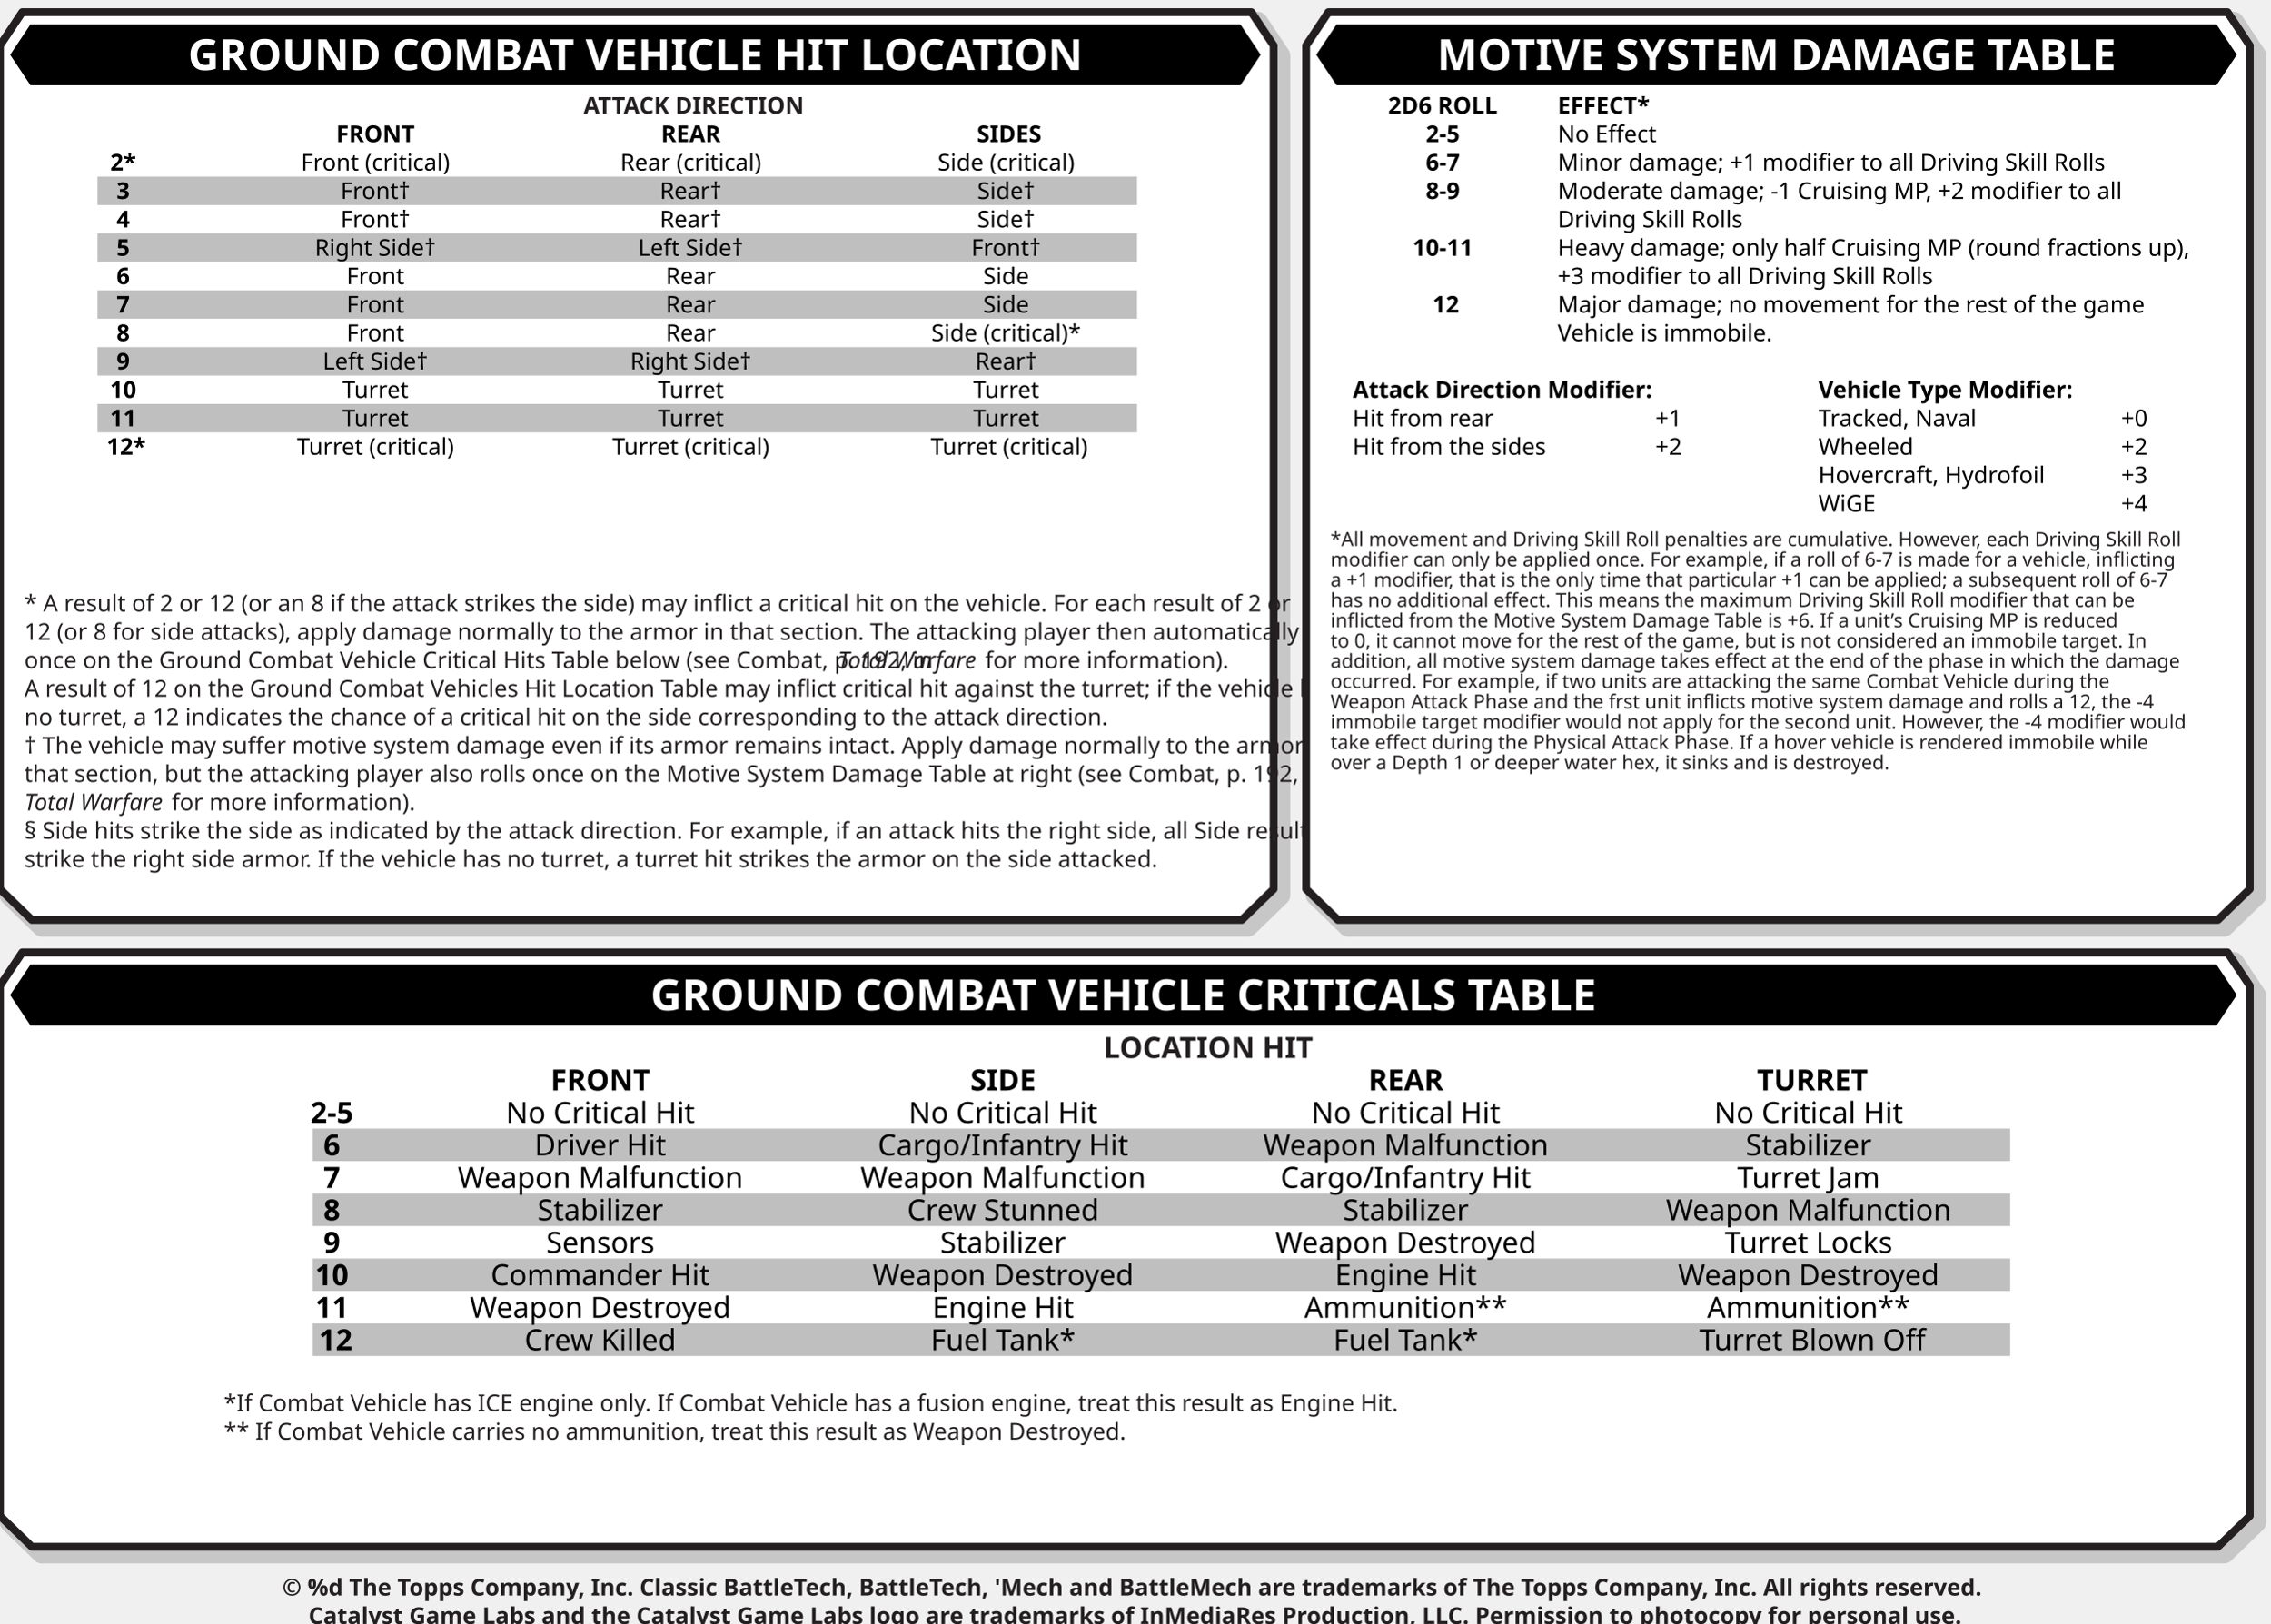
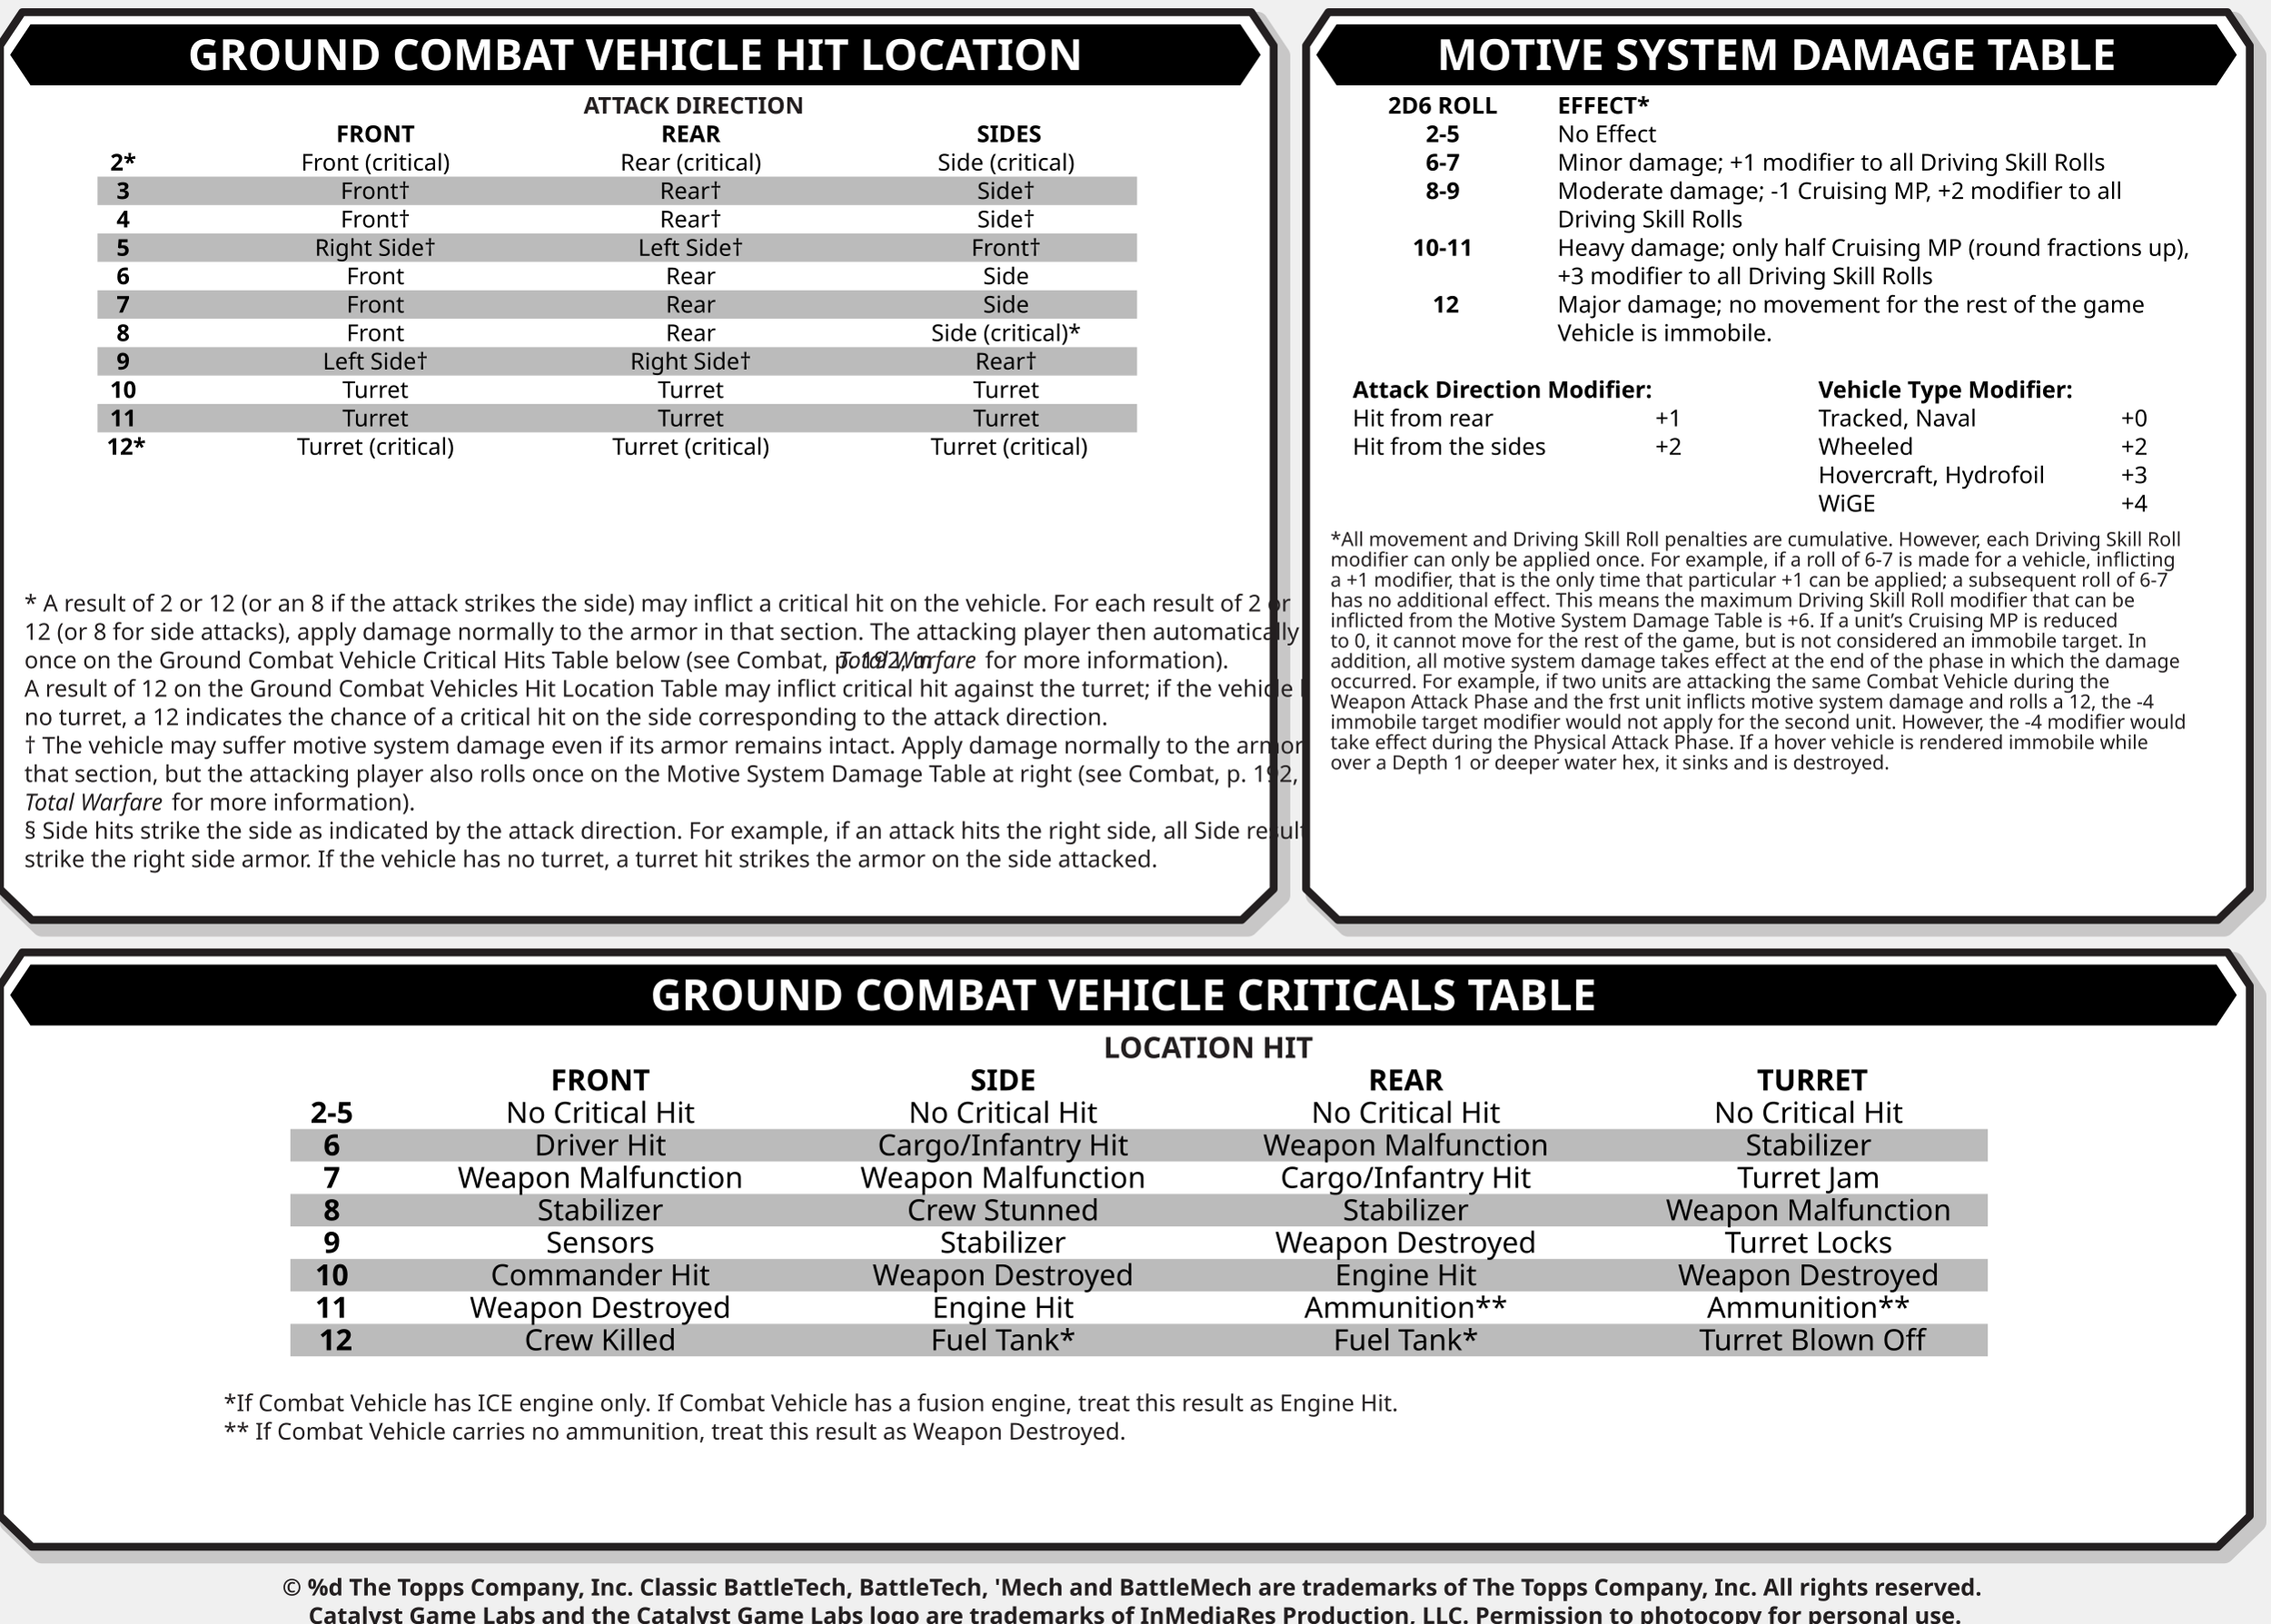
<svg xmlns="http://www.w3.org/2000/svg" contentScriptType="text/ecmascript" width="559.0" zoomAndPan="magnify" contentStyleType="text/css" height="400.0" preserveAspectRatio="xMidYMid meet" version="1.0" id="svg155">
  <defs id="defs155" />
  <g style="mml-color-elements:" id="rs_template">
    <text font-size="5.7px" transform="translate (279.5 400.0)" fill="#231f20" text-anchor="middle" font-family="Eurostile" id="footer" font-weight="bold">
      <tspan lengthAdjust="spacingAndGlyphs" x="0.0" id="tspanCopyright" y="-7.000" textLength="531.050">© %d The Topps Company, Inc. Classic BattleTech, BattleTech, 'Mech and BattleMech are trademarks of The Topps Company, Inc. All rights reserved.</tspan>
      <tspan lengthAdjust="spacingAndGlyphs" x="0.0" y="0" textLength="503.100" id="tspan1">Catalyst Game Labs and the Catalyst Game Labs logo are trademarks of InMediaRes Production, LLC. Permission to photocopy for personal use.</tspan>
    </text>
    <g transform="translate (0.000 3.000)" id="g64">
      <g id="g4">
        <path fill="#ffffff" d="M 2.5,10.714 L 7.975,2.500 L 309.655,2.500 l 5.475,8.214 L 315.130,217.500 l -7.845,7.600 L 10.345,225.100 l -7.845,-7.600 Z" stroke-width="5.2" stroke-linejoin="round" stroke="#c8c7c7" id="path1" />
        <path fill="#ffffff" d="M 0.0,8.214 L 5.475,0.000 L 308.155,0.000 l 5.475,8.214 L 313.630,216.000 l -7.845,7.600 L 7.845,223.600 l -7.845,-7.600 Z" stroke-width="1.932" stroke-linejoin="round" stroke="#231f20" id="path2" />
        <g transform="translate (2.5,3.0)" id="g3">
          <path fill="#000000" d="M 0,7.500 l 4.999,-7.500 h 297.940 l 4.999,7.500 l -4.999,7.500 h -297.940 Z" id="path3" />
          <text x="153.969" y="11.250" fill="#ffffff" text-anchor="middle" style="font-family:Eurostile;font-size:10.600px;font-weight:bold;font-style:normal" textLength="198.545" lengthAdjust="spacingAndGlyphs" id="text3">GROUND COMBAT VEHICLE HIT LOCATION</text>
        </g>
+       </g>
+       <g id="shade1" class="tableshading" style="fill:#bbbbbb" transform="translate(0,-3)">
+         <rect id="rect155" width="256" height="7" x="24" y="43.5" />
+         <rect id="rect156" width="256" height="7" x="24" y="57.5" />
+         <rect id="rect157" width="256" height="7" x="24" y="71.5" />
+         <rect id="rect158" width="256" height="7" x="24" y="85.5" />
+         <rect id="rect159" width="256" height="7" x="24" y="99.5" />
      </g>
      <text fill="#231f20" x="170.847" y="25.000" style="font-family:Eurostile;font-size:5.700px;font-weight:bold;font-style:normal" text-anchor="middle" id="text4">ATTACK DIRECTION</text>
      <g transform="translate (0.000 32.000)" id="g50">
        <text text-anchor="middle" style="font-family:Eurostile;font-size:5.700px;font-weight:bold;font-style:normal" id="text6">
          <tspan x="93.189" y="0.000" id="tspan4">FRONT</tspan>
          <tspan x="170.847" y="0.000" id="tspan5">REAR</tspan>
          <tspan x="248.504" y="0.000" id="tspan6">SIDES</tspan>
        </text>
        <text text-anchor="middle" style="font-family:Eurostile;font-size:5.700px;font-weight:bold;font-style:normal" id="text17">
          <tspan x="31.063" y="7.000" id="tspan7">2*</tspan>
          <tspan x="31.063" y="14.000" id="tspan8">3</tspan>
          <tspan x="31.063" y="21.000" id="tspan9">4</tspan>
          <tspan x="31.063" y="28.000" id="tspan10">5</tspan>
          <tspan x="31.063" y="35.000" id="tspan11">6</tspan>
          <tspan x="31.063" y="42.000" id="tspan12">7</tspan>
          <tspan x="31.063" y="49.000" id="tspan13">8</tspan>
          <tspan x="31.063" y="56.000" id="tspan14">9</tspan>
          <tspan x="31.063" y="63.000" id="tspan15">10</tspan>
          <tspan x="31.063" y="70.000" id="tspan16">11</tspan>
          <tspan x="31.063" y="77.000" id="tspan17">12*</tspan>
        </text>
        <text text-anchor="middle" style="font-family:Eurostile;font-size:5.700px;font-weight:normal;font-style:normal" id="text50">
          <tspan x="93.189" y="7.000" id="tspan18">Front (critical)</tspan>
          <tspan x="170.847" y="7.000" id="tspan19">Rear (critical)</tspan>
          <tspan x="248.504" y="7.000" id="tspan20">Side (critical)</tspan>
          <tspan x="93.189" y="14.000" id="tspan21">Front†</tspan>
          <tspan x="170.847" y="14.000" id="tspan22">Rear†</tspan>
          <tspan x="248.504" y="14.000" id="tspan23">Side†</tspan>
          <tspan x="93.189" y="21.000" id="tspan24">Front†</tspan>
          <tspan x="170.847" y="21.000" id="tspan25">Rear†</tspan>
          <tspan x="248.504" y="21.000" id="tspan26">Side†</tspan>
          <tspan x="93.189" y="28.000" id="tspan27">Right Side†</tspan>
          <tspan x="170.847" y="28.000" id="tspan28">Left Side†</tspan>
          <tspan x="248.504" y="28.000" id="tspan29">Front†</tspan>
          <tspan x="93.189" y="35.000" id="tspan30">Front</tspan>
          <tspan x="170.847" y="35.000" id="tspan31">Rear</tspan>
          <tspan x="248.504" y="35.000" id="tspan32">Side</tspan>
          <tspan x="93.189" y="42.000" id="tspan33">Front</tspan>
          <tspan x="170.847" y="42.000" id="tspan34">Rear</tspan>
          <tspan x="248.504" y="42.000" id="tspan35">Side</tspan>
          <tspan x="93.189" y="49.000" id="tspan36">Front</tspan>
          <tspan x="170.847" y="49.000" id="tspan37">Rear</tspan>
          <tspan x="248.504" y="49.000" id="tspan38">Side (critical)*</tspan>
          <tspan x="93.189" y="56.000" id="tspan39">Left Side†</tspan>
          <tspan x="170.847" y="56.000" id="tspan40">Right Side†</tspan>
          <tspan x="248.504" y="56.000" id="tspan41">Rear†</tspan>
          <tspan x="93.189" y="63.000" id="tspan42">Turret</tspan>
          <tspan x="170.847" y="63.000" id="tspan43">Turret</tspan>
          <tspan x="248.504" y="63.000" id="tspan44">Turret</tspan>
          <tspan x="93.189" y="70.000" id="tspan45">Turret</tspan>
          <tspan x="170.847" y="70.000" id="tspan46">Turret</tspan>
          <tspan x="248.504" y="70.000" id="tspan47">Turret</tspan>
          <tspan x="93.189" y="77.000" id="tspan48">Turret (critical)</tspan>
          <tspan x="170.847" y="77.000" id="tspan49">Turret (critical)</tspan>
          <tspan x="248.504" y="77.000" id="tspan50">Turret (critical)</tspan>
        </text>
      </g>
      <g transform="translate(0,140.600)" id="g63">
        <text x="6.000" y="7.000" fill="#231f20" text-anchor="start" style="font-family:Eurostile;font-size:5.700px;font-weight:normal;font-style:normal" textLength="301.630" lengthAdjust="spacingAndGlyphs" id="text51">* A result of 2 or 12 (or an 8 if the attack strikes the side) may inflict a critical hit on the vehicle. For each result of 2 or</text>
        <text x="6.000" y="14.000" fill="#231f20" text-anchor="start" style="font-family:Eurostile;font-size:5.700px;font-weight:normal;font-style:normal" textLength="301.630" lengthAdjust="spacingAndGlyphs" id="text52">12 (or 8 for side attacks), apply damage normally to the armor in that section. The attacking player then automatically rolls</text>
        <text x="6.000" y="21.000" fill="#231f20" text-anchor="start" style="font-family:Eurostile;font-size:5.700px;font-weight:normal;font-style:normal" textLength="200.326" lengthAdjust="spacingAndGlyphs" id="text53">once on the Ground Combat Vehicle Critical Hits Table below (see Combat, p. 192, in </text>
        <text x="206.326" y="21.000" fill="#231f20" text-anchor="start" style="font-family:Eurostile;font-size:5.700px;font-weight:normal;font-style:italic" textLength="33.425" lengthAdjust="spacingAndGlyphs" id="text54">Total Warfare</text>
        <text x="242.595" y="21.000" fill="#231f20" text-anchor="start" style="font-family:Eurostile;font-size:5.700px;font-weight:normal;font-style:normal" textLength="53.281" lengthAdjust="spacingAndGlyphs" id="text55"> for more information).</text>
        <text x="6.000" y="28.000" fill="#231f20" text-anchor="start" style="font-family:Eurostile;font-size:5.700px;font-weight:normal;font-style:normal" textLength="301.630" lengthAdjust="spacingAndGlyphs" id="text56">A result of 12 on the Ground Combat Vehicles Hit Location Table may inflict critical hit against the turret; if the vehicle has</text>
        <text fill="#231f20" x="6.000" y="35.000" style="font-family:Eurostile;font-size:5.700px;font-weight:normal;font-style:normal;mml-field-width:67827.500" text-anchor="start" id="text57">no turret, a 12 indicates the chance of a critical hit on the side corresponding to the attack direction.</text>
        <text x="6.000" y="42.000" fill="#231f20" text-anchor="start" style="font-family:Eurostile;font-size:5.700px;font-weight:normal;font-style:normal" textLength="301.630" lengthAdjust="spacingAndGlyphs" id="text58">† The vehicle may suffer motive system damage even if its armor remains intact. Apply damage normally to the armor in</text>
        <text x="6.000" y="49.000" fill="#231f20" text-anchor="start" style="font-family:Eurostile;font-size:5.700px;font-weight:normal;font-style:normal" textLength="301.630" lengthAdjust="spacingAndGlyphs" id="text59">that section, but the attacking player also rolls once on the Motive System Damage Table at right (see Combat, p. 192, in</text>
        <text x="6.000" y="56.000" fill="#231f20" text-anchor="start" style="font-family:Eurostile;font-size:5.700px;font-weight:normal;font-style:italic" textLength="33.425" lengthAdjust="spacingAndGlyphs" id="text60">Total Warfare</text>
        <text x="42.269" y="56.000" fill="#231f20" text-anchor="start" style="font-family:Eurostile;font-size:5.700px;font-weight:normal;font-style:normal" textLength="53.281" lengthAdjust="spacingAndGlyphs" id="text61"> for more information).</text>
        <text x="6.000" y="63.000" fill="#231f20" text-anchor="start" style="font-family:Eurostile;font-size:5.700px;font-weight:normal;font-style:normal" textLength="301.630" lengthAdjust="spacingAndGlyphs" id="text62">§ Side hits strike the side as indicated by the attack direction. For example, if an attack hits the right side, all Side results</text>
        <text fill="#231f20" x="6.000" y="70.000" style="font-family:Eurostile;font-size:5.700px;font-weight:normal;font-style:normal;mml-field-width:69736.813" text-anchor="start" id="text63">strike the right side armor. If the vehicle has no turret, a turret hit strikes the armor on the side attacked.</text>
      </g>
    </g>
    <g transform="translate (321.630 3.000)" id="g107">
      <g id="g67">
        <path fill="#ffffff" d="M 2.5,10.714 L 7.975,2.500 L 228.395,2.500 l 5.475,8.214 L 233.870,217.500 l -7.845,7.600 L 10.345,225.100 l -7.845,-7.600 Z" stroke-width="5.2" stroke-linejoin="round" stroke="#c8c7c7" id="path64" />
        <path fill="#ffffff" d="M 0.0,8.214 L 5.475,0.000 L 226.895,0.000 l 5.475,8.214 L 232.370,216.000 l -7.845,7.600 L 7.845,223.600 l -7.845,-7.600 Z" stroke-width="1.932" stroke-linejoin="round" stroke="#231f20" id="path65" />
        <g transform="translate (2.5,3.0)" id="g66">
          <path fill="#000000" d="M 0,7.500 l 4.999,-7.500 h 216.680 l 4.999,7.500 l -4.999,7.500 h -216.680 Z" id="path66" />
          <text x="113.339" y="11.250" fill="#ffffff" text-anchor="middle" style="font-family:Eurostile;font-size:10.600px;font-weight:bold;font-style:normal" textLength="157.417" lengthAdjust="spacingAndGlyphs" id="text66">MOTIVE SYSTEM DAMAGE TABLE</text>
        </g>
      </g>
      <g transform="translate (0.000 25.000)" id="g81">
        <text text-anchor="start" style="font-family:Eurostile;font-size:5.700px;font-weight:bold;font-style:normal" id="text67">
          <tspan x="61.930" y="0.000" id="tspan67">EFFECT*</tspan>
        </text>
        <text text-anchor="middle" style="font-family:Eurostile;font-size:5.700px;font-weight:bold;font-style:normal" id="text73">
          <tspan x="34.405" y="0.000" id="tspan68">2D6 ROLL</tspan>
          <tspan x="34.405" y="7.000" id="tspan69">2-5</tspan>
          <tspan x="34.405" y="14.000" id="tspan70">6-7</tspan>
          <tspan x="34.405" y="21.000" id="tspan71">8-9</tspan>
          <tspan x="34.405" y="35.000" id="tspan72">10-11</tspan>
          <tspan x="34.405" y="49.000" id="tspan73">12</tspan>
        </text>
        <text text-anchor="start" style="font-family:Eurostile;font-size:5.700px;font-weight:normal;font-style:normal" id="text81">
          <tspan x="61.930" y="7.000" id="tspan74">No Effect</tspan>
          <tspan x="61.930" y="14.000" id="tspan75">Minor damage; +1 modifier to all Driving Skill Rolls</tspan>
          <tspan x="61.930" y="21.000" id="tspan76">Moderate damage; -1 Cruising MP, +2 modifier to all</tspan>
          <tspan x="61.930" y="28.000" id="tspan77">Driving Skill Rolls</tspan>
          <tspan x="61.930" y="35.000" id="tspan78">Heavy damage; only half Cruising MP (round fractions up),</tspan>
          <tspan x="61.930" y="42.000" id="tspan79">+3 modifier to all Driving Skill Rolls</tspan>
          <tspan x="61.930" y="49.000" id="tspan80">Major damage; no movement for the rest of the game</tspan>
          <tspan x="61.930" y="56.000" id="tspan81">Vehicle is immobile.</tspan>
        </text>
      </g>
      <g transform="translate (0.000 95.000)" id="g86">
        <text text-anchor="start" style="font-family:Eurostile;font-size:5.700px;font-weight:bold;font-style:normal" id="text82">
          <tspan x="11.469" y="0.000" id="tspan82">Attack Direction Modifier:</tspan>
        </text>
        <text text-anchor="start" style="font-family:Eurostile;font-size:5.700px;font-weight:normal;font-style:normal" id="text86">
          <tspan x="11.469" y="7.000" id="tspan83">Hit from rear</tspan>
          <tspan x="86.014" y="7.000" id="tspan84">+1</tspan>
          <tspan x="11.469" y="14.000" id="tspan85">Hit from the sides</tspan>
          <tspan x="86.014" y="14.000" id="tspan86">+2</tspan>
        </text>
      </g>
      <g transform="translate (114.685 95.000)" id="g95">
        <text text-anchor="start" style="font-family:Eurostile;font-size:5.700px;font-weight:bold;font-style:normal" id="text87">
          <tspan x="11.469" y="0.000" id="tspan87">Vehicle Type Modifier:</tspan>
        </text>
        <text text-anchor="start" style="font-family:Eurostile;font-size:5.700px;font-weight:normal;font-style:normal" id="text95">
          <tspan x="11.469" y="7.000" id="tspan88">Tracked, Naval</tspan>
          <tspan x="86.014" y="7.000" id="tspan89">+0</tspan>
          <tspan x="11.469" y="14.000" id="tspan90">Wheeled</tspan>
          <tspan x="86.014" y="14.000" id="tspan91">+2</tspan>
          <tspan x="11.469" y="21.000" id="tspan92">Hovercraft, Hydrofoil</tspan>
          <tspan x="86.014" y="21.000" id="tspan93">+3</tspan>
          <tspan x="11.469" y="28.000" id="tspan94">WiGE</tspan>
          <tspan x="86.014" y="28.000" id="tspan95">+4</tspan>
        </text>
      </g>
      <text x="6.000" y="131.500" fill="#231f20" text-anchor="start" style="font-family:Eurostile;font-size:4.800px;font-weight:normal;font-style:normal" textLength="220.370" lengthAdjust="spacingAndGlyphs" id="text96">*All movement and Driving Skill Roll penalties are cumulative. However, each Driving Skill Roll</text>
      <text x="6.000" y="136.500" fill="#231f20" text-anchor="start" style="font-family:Eurostile;font-size:4.800px;font-weight:normal;font-style:normal" textLength="220.370" lengthAdjust="spacingAndGlyphs" id="text97">modifier can only be applied once. For example, if a roll of 6-7 is made for a vehicle, inflicting</text>
      <text x="6.000" y="141.500" fill="#231f20" text-anchor="start" style="font-family:Eurostile;font-size:4.800px;font-weight:normal;font-style:normal" textLength="220.370" lengthAdjust="spacingAndGlyphs" id="text98">a +1 modifier, that is the only time that particular +1 can be applied; a subsequent roll of 6-7</text>
      <text x="6.000" y="146.500" fill="#231f20" text-anchor="start" style="font-family:Eurostile;font-size:4.800px;font-weight:normal;font-style:normal" textLength="220.370" lengthAdjust="spacingAndGlyphs" id="text99">has no additional effect. This means the maximum Driving Skill Roll modifier that can be</text>
      <text x="6.000" y="151.500" fill="#231f20" text-anchor="start" style="font-family:Eurostile;font-size:4.800px;font-weight:normal;font-style:normal" textLength="220.370" lengthAdjust="spacingAndGlyphs" id="text100">inflicted from the Motive System Damage Table is +6. If a unit’s Cruising MP is reduced</text>
      <text x="6.000" y="156.500" fill="#231f20" text-anchor="start" style="font-family:Eurostile;font-size:4.800px;font-weight:normal;font-style:normal" textLength="220.370" lengthAdjust="spacingAndGlyphs" id="text101">to 0, it cannot move for the rest of the game, but is not considered an immobile target. In</text>
      <text x="6.000" y="161.500" fill="#231f20" text-anchor="start" style="font-family:Eurostile;font-size:4.800px;font-weight:normal;font-style:normal" textLength="220.370" lengthAdjust="spacingAndGlyphs" id="text102">addition, all motive system damage takes effect at the end of the phase in which the damage</text>
      <text x="6.000" y="166.500" fill="#231f20" text-anchor="start" style="font-family:Eurostile;font-size:4.800px;font-weight:normal;font-style:normal" textLength="220.370" lengthAdjust="spacingAndGlyphs" id="text103">occurred. For example, if two units are attacking the same Combat Vehicle during the</text>
      <text x="6.000" y="171.500" fill="#231f20" text-anchor="start" style="font-family:Eurostile;font-size:4.800px;font-weight:normal;font-style:normal" textLength="220.370" lengthAdjust="spacingAndGlyphs" id="text104">Weapon Attack Phase and the frst unit inflicts motive system damage and rolls a 12, the -4</text>
      <text x="6.000" y="176.500" fill="#231f20" text-anchor="start" style="font-family:Eurostile;font-size:4.800px;font-weight:normal;font-style:normal" textLength="220.370" lengthAdjust="spacingAndGlyphs" id="text105">immobile target modifier would not apply for the second unit. However, the -4 modifier would</text>
      <text x="6.000" y="181.500" fill="#231f20" text-anchor="start" style="font-family:Eurostile;font-size:4.800px;font-weight:normal;font-style:normal" textLength="220.370" lengthAdjust="spacingAndGlyphs" id="text106">take effect during the Physical Attack Phase. If a hover vehicle is rendered immobile while</text>
      <text fill="#231f20" x="6.000" y="186.500" style="font-family:Eurostile;font-size:4.800px;font-weight:normal;font-style:normal;mml-field-width:21594.053" text-anchor="start" id="text107">over a Depth 1 or deeper water hex, it sinks and is destroyed.</text>
    </g>
    <g transform="translate (0.000 234.600)" id="g155">
      <g id="g110">
        <path fill="#ffffff" d="M 2.5,10.714 L 7.975,2.500 L 550.025,2.500 l 5.475,8.214 L 555.500,140.300 l -7.845,7.600 L 10.345,147.900 l -7.845,-7.600 Z" stroke-width="5.2" stroke-linejoin="round" stroke="#c8c7c7" id="path107" />
        <path fill="#ffffff" d="M 0.0,8.214 L 5.475,0.000 L 548.525,0.000 l 5.475,8.214 L 554.000,138.800 l -7.845,7.600 L 7.845,146.400 l -7.845,-7.600 Z" stroke-width="1.932" stroke-linejoin="round" stroke="#231f20" id="path108" />
        <g transform="translate (2.5,3.0)" id="g109">
          <path fill="#000000" d="M 0,7.500 l 4.999,-7.500 h 538.310 l 4.999,7.500 l -4.999,7.500 h -538.310 Z" id="path109" />
          <text x="274.154" y="11.250" fill="#ffffff" text-anchor="middle" style="font-family:Eurostile;font-size:10.600px;font-weight:bold;font-style:normal" textLength="213.991" lengthAdjust="spacingAndGlyphs" id="text109">GROUND COMBAT VEHICLE CRITICALS TABLE</text>
        </g>
      </g>
+       <g id="shade2" transform="translate(-5.5,-219.5)" class="tableshading" style="fill:#bbbbbb">
+         <rect id="rect160" width="418" height="8" x="77" y="263" />
+         <rect id="rect161" width="418" height="8" x="77" y="279" />
+         <rect id="rect162" width="418" height="8" x="77" y="295" />
+         <rect id="rect163" width="418" height="8" x="77" y="311" />
+       </g>
      <text fill="#231f20" x="297.540" y="26.000" style="font-family:Eurostile;font-size:7.200px;font-weight:bold;font-style:normal" text-anchor="middle" id="text110">LOCATION HIT</text>
      <g transform="translate (0.000 34.000)" id="g153">
        <text text-anchor="middle" style="font-family:Eurostile;font-size:7.200px;font-weight:bold;font-style:normal" id="text113">
          <tspan x="148.770" y="0.000" id="tspan110">FRONT</tspan>
          <tspan x="247.950" y="0.000" id="tspan111">SIDE</tspan>
          <tspan x="347.130" y="0.000" id="tspan112">REAR</tspan>
          <tspan x="446.310" y="0.000" id="tspan113">TURRET</tspan>
        </text>
        <text text-anchor="middle" style="font-family:Eurostile;font-size:7.200px;font-weight:bold;font-style:normal" id="text121">
          <tspan x="82.650" y="8.000" id="tspan114">2-5</tspan>
          <tspan x="82.650" y="16.000" id="tspan115">6</tspan>
          <tspan x="82.650" y="24.000" id="tspan116">7</tspan>
          <tspan x="82.650" y="32.000" id="tspan117">8</tspan>
          <tspan x="82.650" y="40.000" id="tspan118">9</tspan>
          <tspan x="82.650" y="48.000" id="tspan119">10</tspan>
          <tspan x="82.650" y="56.000" id="tspan120">11</tspan>
          <tspan x="82.650" y="64.000" id="tspan121">12</tspan>
        </text>
        <text text-anchor="middle" style="font-family:Eurostile;font-size:7.200px;font-weight:normal;font-style:normal" id="text153">
          <tspan x="148.770" y="8.000" id="tspan122">No Critical Hit</tspan>
          <tspan x="247.950" y="8.000" id="tspan123">No Critical Hit</tspan>
          <tspan x="347.130" y="8.000" id="tspan124">No Critical Hit</tspan>
          <tspan x="446.310" y="8.000" id="tspan125">No Critical Hit</tspan>
          <tspan x="148.770" y="16.000" id="tspan126">Driver Hit</tspan>
          <tspan x="247.950" y="16.000" id="tspan127">Cargo/Infantry Hit</tspan>
          <tspan x="347.130" y="16.000" id="tspan128">Weapon Malfunction</tspan>
          <tspan x="446.310" y="16.000" id="tspan129">Stabilizer</tspan>
          <tspan x="148.770" y="24.000" id="tspan130">Weapon Malfunction</tspan>
          <tspan x="247.950" y="24.000" id="tspan131">Weapon Malfunction</tspan>
          <tspan x="347.130" y="24.000" id="tspan132">Cargo/Infantry Hit</tspan>
          <tspan x="446.310" y="24.000" id="tspan133">Turret Jam</tspan>
          <tspan x="148.770" y="32.000" id="tspan134">Stabilizer</tspan>
          <tspan x="247.950" y="32.000" id="tspan135">Crew Stunned</tspan>
          <tspan x="347.130" y="32.000" id="tspan136">Stabilizer</tspan>
          <tspan x="446.310" y="32.000" id="tspan137">Weapon Malfunction</tspan>
          <tspan x="148.770" y="40.000" id="tspan138">Sensors</tspan>
          <tspan x="247.950" y="40.000" id="tspan139">Stabilizer</tspan>
          <tspan x="347.130" y="40.000" id="tspan140">Weapon Destroyed</tspan>
          <tspan x="446.310" y="40.000" id="tspan141">Turret Locks</tspan>
          <tspan x="148.770" y="48.000" id="tspan142">Commander Hit</tspan>
          <tspan x="247.950" y="48.000" id="tspan143">Weapon Destroyed</tspan>
          <tspan x="347.130" y="48.000" id="tspan144">Engine Hit</tspan>
          <tspan x="446.310" y="48.000" id="tspan145">Weapon Destroyed</tspan>
          <tspan x="148.770" y="56.000" id="tspan146">Weapon Destroyed</tspan>
          <tspan x="247.950" y="56.000" id="tspan147">Engine Hit</tspan>
          <tspan x="347.130" y="56.000" id="tspan148">Ammunition**</tspan>
          <tspan x="446.310" y="56.000" id="tspan149">Ammunition**</tspan>
          <tspan x="148.770" y="64.000" id="tspan150">Crew Killed</tspan>
          <tspan x="247.950" y="64.000" id="tspan151">Fuel Tank*</tspan>
          <tspan x="347.130" y="64.000" id="tspan152">Fuel Tank*</tspan>
          <tspan x="446.310" y="64.000" id="tspan153">Turret Blown Off</tspan>
        </text>
      </g>
      <text fill="#231f20" x="55.100" y="113.000" style="font-family:Eurostile;font-size:5.700px;font-weight:normal;font-style:normal" text-anchor="start" id="text154">*If Combat Vehicle has ICE engine only. If Combat Vehicle has a fusion engine, treat this result as Engine Hit.</text>
      <text fill="#231f20" x="55.100" y="120.000" style="font-family:Eurostile;font-size:5.700px;font-weight:normal;font-style:normal" text-anchor="start" id="text155">** If Combat Vehicle carries no ammunition, treat this result as Weapon Destroyed.</text>
    </g>
-     <g id="tableshading">
-       <g id="g159">
-         <rect style="opacity:0.25;fill:#000000" id="rect155" width="256" height="7" x="24" y="43.5" />
-         <rect style="opacity:0.25;fill:#000000" id="rect156" width="256" height="7" x="24" y="57.5" />
-         <rect style="opacity:0.25;fill:#000000" id="rect157" width="256" height="7" x="24" y="71.5" />
-         <rect style="opacity:0.25;fill:#000000" id="rect158" width="256" height="7" x="24" y="85.5" />
-         <rect style="opacity:0.25;fill:#000000" id="rect159" width="256" height="7" x="24" y="99.5" />
-       </g>
-       <g id="g160" transform="translate(0,15)">
-         <rect style="opacity:0.25;fill:#000000" id="rect160" width="418" height="8" x="77" y="263" />
-         <rect style="opacity:0.25;fill:#000000" id="rect161" width="418" height="8" x="77" y="279" />
-         <rect style="opacity:0.25;fill:#000000" id="rect162" width="418" height="8" x="77" y="295" />
-         <rect style="opacity:0.25;fill:#000000" id="rect163" width="418" height="8" x="77" y="311" />
-       </g>
-     </g>
  </g>
</svg>
